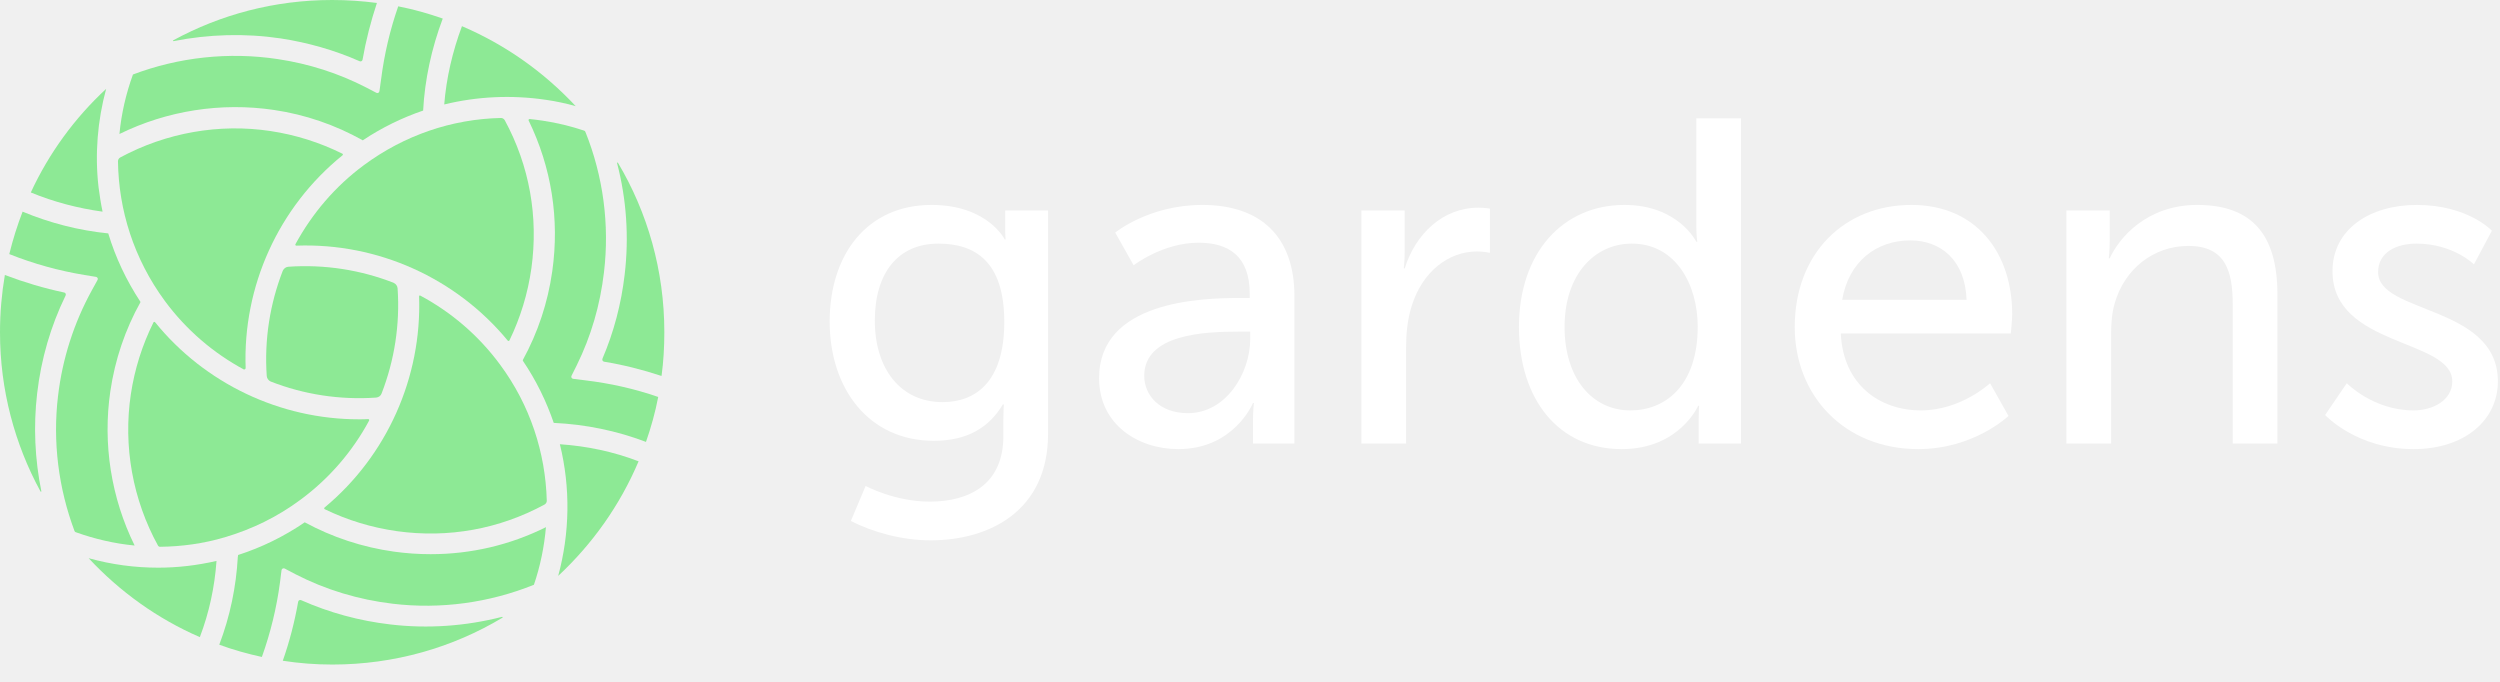
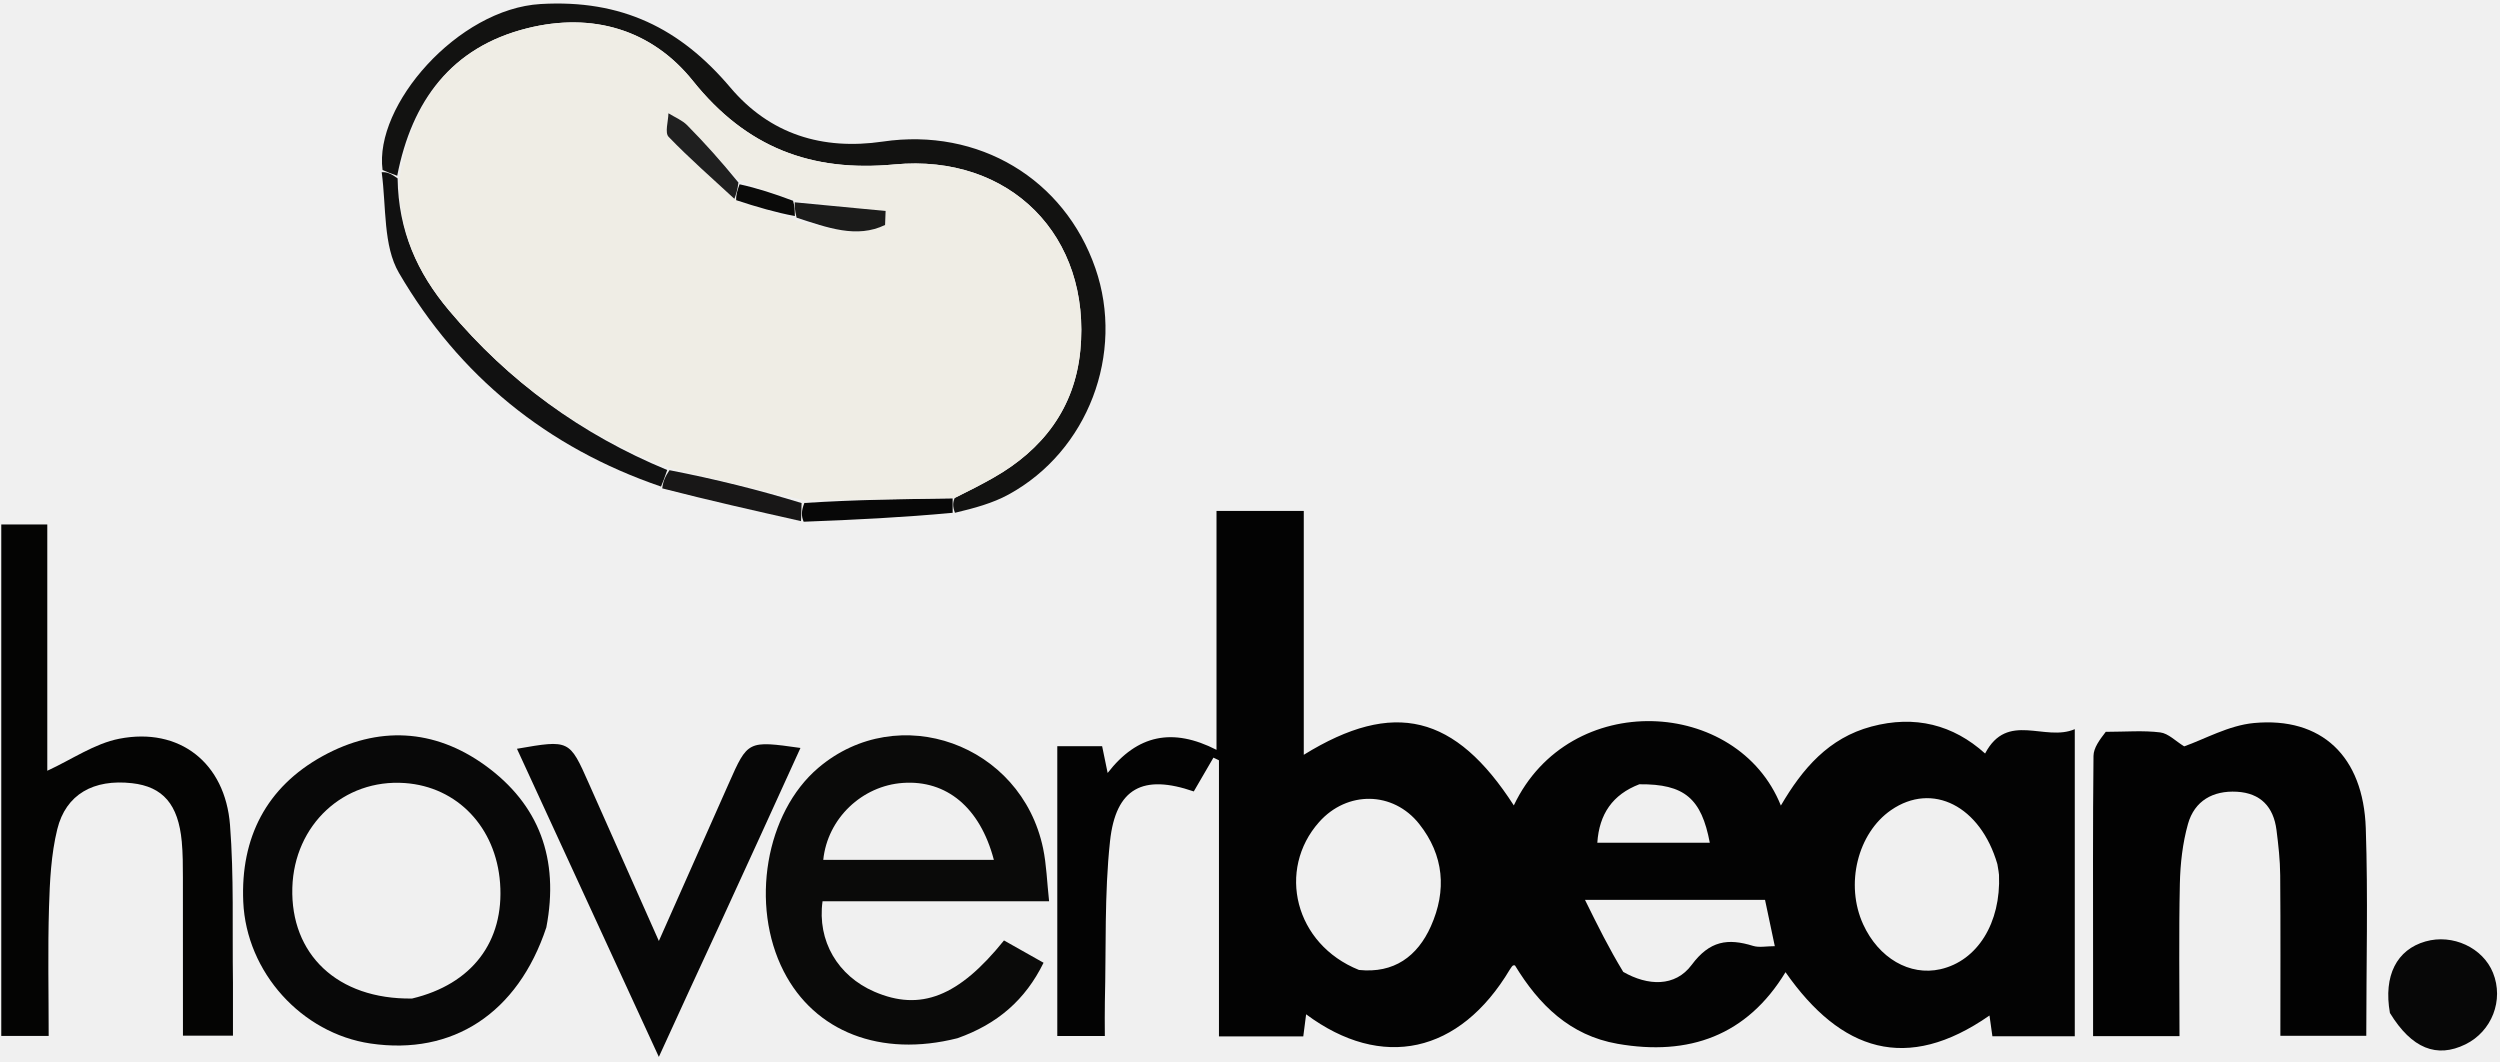
- <svg xmlns="http://www.w3.org/2000/svg" width="143" height="39" viewBox="0 0 143 39" fill="none">
-   <path d="M49.513 27.797L48.669 29.8C49.961 30.459 51.621 30.907 53.228 30.907C56.602 30.907 59.949 29.22 59.949 24.819V12.038H57.498V13.276C57.498 13.514 57.524 13.698 57.524 13.698H57.471C57.471 13.698 56.496 11.722 53.281 11.722C49.592 11.722 47.457 14.568 47.457 18.389C47.457 22.236 49.697 25.214 53.413 25.214C55.337 25.214 56.575 24.45 57.366 23.132H57.419C57.419 23.132 57.392 23.554 57.392 23.976V24.951C57.392 27.665 55.495 28.693 53.176 28.693C51.173 28.693 49.513 27.797 49.513 27.797ZM53.914 23.001C51.516 23.001 50.04 21.103 50.04 18.336C50.04 15.622 51.357 13.935 53.676 13.935C55.758 13.935 57.445 14.937 57.445 18.415C57.445 21.894 55.758 23.001 53.914 23.001Z" fill="white" />
-   <path d="M62.868 21.63C62.868 24.292 65.108 25.689 67.4 25.689C70.589 25.689 71.67 23.053 71.67 23.053H71.722C71.722 23.053 71.67 23.501 71.67 24.108V25.372H74.041V16.939C74.041 13.566 72.144 11.722 68.771 11.722C65.714 11.722 63.79 13.303 63.79 13.303L64.844 15.174C64.844 15.174 66.504 13.883 68.56 13.883C70.247 13.883 71.485 14.62 71.485 16.808V17.045H70.906C68.665 17.045 62.868 17.229 62.868 21.63ZM65.45 21.498C65.45 19.1 68.929 18.969 70.853 18.969H71.512V19.39C71.512 21.367 70.115 23.633 67.954 23.633C66.294 23.633 65.45 22.579 65.45 21.498Z" fill="white" />
-   <path d="M77.871 25.372H80.427V19.917C80.427 19.1 80.506 18.283 80.744 17.519C81.35 15.543 82.852 14.383 84.486 14.383C84.881 14.383 85.224 14.462 85.224 14.462V11.932C85.224 11.932 84.907 11.88 84.565 11.88C82.509 11.88 80.954 13.408 80.348 15.358H80.296C80.296 15.358 80.348 14.91 80.348 14.357V12.038H77.871V25.372Z" fill="white" />
-   <path d="M86.884 18.705C86.884 22.843 89.15 25.689 92.761 25.689C96.055 25.689 97.135 23.212 97.135 23.212H97.188C97.188 23.212 97.162 23.58 97.162 24.108V25.372H99.586V6.767H97.03V12.934C97.03 13.434 97.083 13.83 97.083 13.83H97.03C97.03 13.83 96.002 11.722 92.919 11.722C89.388 11.722 86.884 14.462 86.884 18.705ZM89.493 18.705C89.493 15.675 91.232 13.935 93.34 13.935C95.87 13.935 97.109 16.307 97.109 18.679C97.109 22.078 95.238 23.475 93.261 23.475C91.048 23.475 89.493 21.604 89.493 18.705Z" fill="white" />
-   <path d="M102.659 18.705C102.659 22.658 105.531 25.689 109.721 25.689C112.91 25.689 114.886 23.791 114.886 23.791L113.832 21.92C113.832 21.92 112.172 23.475 109.879 23.475C107.507 23.475 105.426 21.999 105.294 19.074H115.018C115.018 19.074 115.097 18.31 115.097 17.967C115.097 14.515 113.094 11.722 109.326 11.722C105.531 11.722 102.659 14.462 102.659 18.705ZM105.373 17.15C105.742 14.963 107.323 13.751 109.273 13.751C110.986 13.751 112.409 14.857 112.488 17.15H105.373Z" fill="white" />
-   <path d="M118.199 25.372H120.755V19.127C120.755 18.468 120.808 17.862 120.966 17.335C121.519 15.411 123.153 14.067 125.182 14.067C127.317 14.067 127.712 15.543 127.712 17.414V25.372H130.268V16.834C130.268 13.434 128.819 11.722 125.683 11.722C122.784 11.722 121.203 13.619 120.676 14.778H120.623C120.623 14.778 120.676 14.331 120.676 13.803V12.038H118.199V25.372Z" fill="white" />
-   <path d="M132.997 23.738C132.997 23.738 134.789 25.689 138.057 25.689C140.982 25.689 142.879 24.028 142.879 21.815C142.879 17.44 136.028 17.967 136.028 15.569C136.028 14.409 137.108 13.935 138.215 13.935C140.323 13.935 141.509 15.121 141.509 15.121L142.537 13.197C142.537 13.197 141.166 11.722 138.241 11.722C135.58 11.722 133.419 13.092 133.419 15.516C133.419 19.865 140.27 19.364 140.27 21.815C140.27 22.895 139.164 23.475 138.057 23.475C135.738 23.475 134.236 21.92 134.236 21.92L132.997 23.738Z" fill="white" />
-   <path d="M2.125 22.501C2.354 20.533 2.897 18.662 3.754 16.9C3.79 16.827 3.742 16.743 3.67 16.731C2.523 16.489 1.388 16.151 0.278 15.729C0.097 16.791 0 17.889 0 19.012C0 22.307 0.845 25.41 2.318 28.114C2.33 28.138 2.366 28.126 2.366 28.102C1.992 26.267 1.907 24.372 2.125 22.501Z" fill="#8DE995" />
-   <path d="M5.492 15.837C5.577 15.849 5.625 15.946 5.577 16.018L5.251 16.61C4.225 18.481 3.573 20.509 3.32 22.645C3.006 25.265 3.344 27.921 4.261 30.371C4.273 30.407 4.297 30.431 4.334 30.443C5.42 30.83 6.543 31.095 7.701 31.204C6.362 28.488 5.867 25.386 6.313 22.368C6.579 20.569 7.158 18.855 8.039 17.274C7.219 16.03 6.603 14.715 6.192 13.351C4.515 13.182 2.861 12.759 1.292 12.107C0.99 12.892 0.736 13.701 0.531 14.534C1.919 15.089 3.368 15.487 4.828 15.729L5.492 15.837Z" fill="#8DE995" />
-   <path d="M16.055 2.197C17.624 2.438 19.145 2.873 20.569 3.501C20.642 3.537 20.726 3.489 20.738 3.416C20.931 2.306 21.209 1.231 21.559 0.169C20.726 0.06 19.869 0 19 0C15.704 0 12.614 0.833 9.91 2.306C9.886 2.318 9.898 2.354 9.922 2.354C11.938 1.956 14.015 1.895 16.055 2.197Z" fill="#8DE995" />
-   <path d="M35.731 15.705C35.537 17.37 35.115 18.988 34.463 20.509C34.427 20.593 34.475 20.678 34.56 20.69C35.67 20.871 36.757 21.149 37.819 21.499C37.831 21.499 37.843 21.499 37.843 21.487C37.952 20.678 38 19.845 38 19C38 15.463 37.034 12.144 35.344 9.307C35.332 9.283 35.296 9.295 35.296 9.331C35.839 11.407 35.984 13.568 35.731 15.705Z" fill="#8DE995" />
-   <path d="M21.704 5.215C21.692 5.299 21.607 5.348 21.535 5.311L20.931 4.997C19.362 4.189 17.66 3.645 15.886 3.38C13.085 2.957 10.224 3.271 7.605 4.261C7.206 5.36 6.941 6.506 6.832 7.665C9.56 6.325 12.651 5.842 15.668 6.289C17.467 6.555 19.181 7.146 20.75 8.027C21.837 7.303 22.996 6.736 24.203 6.325C24.299 4.539 24.686 2.764 25.325 1.062C24.504 0.773 23.647 0.531 22.778 0.362C22.308 1.714 21.982 3.102 21.8 4.527L21.704 5.215Z" fill="#8DE995" />
-   <path d="M14.051 21.052C13.882 16.368 15.934 11.842 19.591 8.884C19.628 8.86 19.616 8.8 19.579 8.788C18.288 8.148 16.912 7.713 15.475 7.496C12.53 7.05 9.5 7.593 6.881 9.005C6.796 9.053 6.748 9.138 6.748 9.222C6.784 12.011 7.653 14.799 9.428 17.213C10.647 18.867 12.204 20.195 13.954 21.137C14.003 21.137 14.051 21.1 14.051 21.052Z" fill="#8DE995" />
-   <path d="M21.825 22.513C22.561 20.617 22.887 18.565 22.742 16.489C22.73 16.356 22.645 16.236 22.513 16.175C20.63 15.439 18.565 15.113 16.489 15.258C16.356 15.27 16.236 15.354 16.175 15.487C15.439 17.382 15.113 19.434 15.258 21.511C15.27 21.643 15.354 21.764 15.487 21.825C17.37 22.561 19.434 22.887 21.511 22.742C21.656 22.73 21.776 22.645 21.825 22.513Z" fill="#8DE995" />
-   <path d="M21.113 24.058C21.137 24.022 21.1 23.961 21.052 23.973C20.883 23.985 20.702 23.985 20.533 23.985C16.03 23.985 11.721 21.945 8.872 18.433C8.848 18.396 8.788 18.409 8.776 18.445C8.136 19.736 7.701 21.113 7.484 22.549C7.038 25.53 7.593 28.584 9.041 31.216C9.065 31.252 9.102 31.276 9.15 31.276C10.381 31.264 11.637 31.095 12.856 30.733C14.413 30.274 15.874 29.562 17.189 28.584C18.843 27.365 20.171 25.808 21.113 24.058Z" fill="#8DE995" />
-   <path d="M20.823 9.44C19.169 10.659 17.853 12.216 16.9 13.966C16.875 14.002 16.912 14.063 16.96 14.051C21.595 13.882 26.086 15.898 29.043 19.483C29.067 19.519 29.128 19.507 29.14 19.471C29.767 18.179 30.19 16.791 30.395 15.354C30.806 12.397 30.287 9.488 28.874 6.88C28.826 6.796 28.741 6.748 28.657 6.748C25.844 6.808 23.128 7.738 20.823 9.44Z" fill="#8DE995" />
-   <path d="M32.785 21.668C32.701 21.656 32.653 21.571 32.689 21.499L32.99 20.895C33.811 19.229 34.33 17.443 34.548 15.572C34.874 12.844 34.499 10.067 33.485 7.544C33.473 7.508 33.449 7.484 33.413 7.472C32.653 7.218 31.868 7.025 31.059 6.905C30.806 6.868 30.552 6.832 30.299 6.808C30.25 6.808 30.214 6.856 30.238 6.893C31.542 9.572 32.013 12.518 31.59 15.511C31.337 17.31 30.769 19.012 29.912 20.581C29.9 20.605 29.9 20.63 29.912 20.642C30.673 21.764 31.252 22.959 31.675 24.191C31.687 24.191 31.687 24.191 31.699 24.191C33.498 24.275 35.26 24.637 36.95 25.277C37.24 24.444 37.481 23.587 37.65 22.706C36.286 22.235 34.886 21.921 33.449 21.752L32.785 21.668Z" fill="#8DE995" />
-   <path d="M23.973 16.96C24.13 21.583 22.139 26.062 18.565 29.031C18.529 29.055 18.541 29.116 18.578 29.128C19.869 29.755 21.257 30.178 22.706 30.383C25.651 30.794 28.56 30.262 31.144 28.862C31.228 28.814 31.276 28.729 31.276 28.645C31.204 25.917 30.335 23.189 28.597 20.847C27.377 19.193 25.82 17.865 24.07 16.924C24.009 16.875 23.961 16.912 23.973 16.96Z" fill="#8DE995" />
-   <path d="M22.332 35.719C20.557 35.513 18.831 35.043 17.226 34.33C17.153 34.294 17.069 34.343 17.056 34.415C16.851 35.574 16.562 36.696 16.175 37.795C17.105 37.94 18.046 38.012 19.012 38.012C22.573 38.012 25.905 37.034 28.741 35.332C28.765 35.32 28.753 35.284 28.717 35.284C26.641 35.815 24.48 35.972 22.332 35.719Z" fill="#8DE995" />
-   <path d="M16.103 32.616C16.115 32.532 16.199 32.483 16.284 32.52L16.9 32.846C18.638 33.739 20.521 34.306 22.476 34.535C25.217 34.861 27.993 34.475 30.54 33.449C30.902 32.387 31.131 31.276 31.228 30.154C29.164 31.18 26.931 31.699 24.637 31.699C23.937 31.699 23.237 31.651 22.537 31.554C20.726 31.3 19.012 30.733 17.431 29.876C16.248 30.685 14.968 31.312 13.616 31.747C13.616 31.783 13.616 31.832 13.604 31.844C13.508 33.57 13.158 35.26 12.542 36.877C13.326 37.167 14.147 37.396 14.98 37.578C15.475 36.189 15.825 34.765 16.018 33.292L16.103 32.616Z" fill="#8DE995" />
-   <path d="M11.431 36.443C11.963 35.043 12.276 33.594 12.385 32.085C11.274 32.339 10.164 32.471 9.053 32.471C7.701 32.471 6.362 32.29 5.07 31.928C6.844 33.836 9.005 35.393 11.431 36.443Z" fill="#8DE995" />
-   <path d="M25.41 5.975C27.293 5.516 29.261 5.42 31.228 5.71C31.808 5.794 32.375 5.915 32.93 6.072C31.119 4.128 28.91 2.559 26.424 1.497C25.881 2.957 25.53 4.466 25.41 5.975Z" fill="#8DE995" />
-   <path d="M1.762 11.009C3.078 11.552 4.466 11.914 5.867 12.107C5.77 11.649 5.698 11.178 5.637 10.707C5.42 8.824 5.577 6.905 6.072 5.082C4.273 6.748 2.8 8.764 1.762 11.009Z" fill="#8DE995" />
-   <path d="M31.928 32.942C33.884 31.119 35.465 28.898 36.527 26.387C35.079 25.832 33.582 25.518 32.025 25.41C32.64 27.909 32.592 30.504 31.928 32.942Z" fill="#8DE995" />
+ <svg xmlns="http://www.w3.org/2000/svg" width="412" height="175" viewBox="0 0 412 175" fill="none">
+   <path d="M248.812 159.791C240.55 173.641 227.74 176.446 215.249 167.157C215.078 168.489 214.926 169.667 214.781 170.799C210.039 170.799 205.587 170.799 200.884 170.799C200.884 155.499 200.884 140.398 200.884 125.297C200.58 125.15 200.277 125.004 199.973 124.858C198.893 126.716 197.814 128.573 196.735 130.429C188.399 127.55 183.878 129.829 182.931 138.63C181.991 147.367 182.302 156.24 182.083 165.053C182.038 166.858 182.076 168.664 182.076 170.736C179.392 170.736 176.972 170.736 174.241 170.736C174.241 154.934 174.241 139.051 174.241 122.976C176.644 122.976 178.926 122.976 181.632 122.976C181.871 124.136 182.143 125.455 182.54 127.383C187.448 121.044 193.263 119.891 200.481 123.573C200.481 110.163 200.481 97.321 200.481 84.205C205.411 84.205 209.852 84.205 214.862 84.205C214.862 97.345 214.862 110.7 214.862 124.392C229.733 115.204 239.843 117.784 249.477 132.733C258.629 113.447 286.372 114.978 293.486 132.758C297.054 126.654 301.366 121.617 308.416 119.733C315.59 117.816 321.881 119.433 327.145 124.178C330.822 117.184 336.966 122.299 341.923 120.167C341.923 137.467 341.923 154.012 341.923 170.782C337.415 170.782 332.971 170.782 328.347 170.782C328.191 169.666 328.037 168.563 327.868 167.356C314.246 176.854 303.383 173.278 294.253 160.215C287.902 170.676 278.341 174.077 266.565 172.017C258.749 170.65 253.637 165.619 249.683 159.126C249.65 159.071 249.427 159.069 249.339 159.121C249.201 159.203 249.103 159.352 248.812 159.791ZM329.168 142.411C326.384 132.836 318.473 128.807 311.66 133.496C306.117 137.311 304.047 145.767 307.049 152.33C309.597 157.898 314.716 160.873 319.779 159.727C325.883 158.345 329.77 152.091 329.435 144.174C329.421 143.843 329.344 143.515 329.168 142.411ZM223.96 159.849C229.729 160.445 233.59 157.615 235.81 152.65C238.441 146.766 237.979 140.953 233.881 135.783C229.581 130.359 222.001 130.284 217.39 135.474C210.406 143.334 213.336 155.591 223.96 159.849ZM267.51 160.17C271.567 162.491 276.066 162.68 278.788 159.013C281.753 155.019 284.755 154.595 288.897 155.88C289.913 156.195 291.109 155.927 292.488 155.927C291.904 153.164 291.377 150.667 290.877 148.3C281.263 148.3 272.051 148.3 261.206 148.3C263.372 152.685 265.119 156.222 267.51 160.17ZM270.16 129.248C265.752 130.945 263.549 134.154 263.238 138.882C269.619 138.882 275.677 138.882 281.774 138.882C280.402 131.622 277.643 129.178 270.16 129.248Z" fill="#030303" />
+   <path d="M347.029 120.606C350.355 120.597 353.217 120.354 356.006 120.701C357.348 120.867 358.553 122.146 359.951 123.001C363.293 121.833 367.284 119.544 371.452 119.155C382.594 118.115 389.48 124.631 389.88 136.478C390.262 147.774 389.963 159.093 389.963 170.701C385.299 170.701 380.75 170.701 375.805 170.701C375.805 161.787 375.85 153.002 375.777 144.218C375.756 141.734 375.479 139.241 375.164 136.773C374.679 132.979 372.554 130.697 368.636 130.478C364.689 130.257 361.65 131.981 360.58 135.787C359.692 138.944 359.313 142.324 359.241 145.616C359.061 153.909 359.182 162.209 359.182 170.751C354.446 170.751 350.015 170.751 344.939 170.751C344.939 166.74 344.939 162.651 344.939 158.561C344.939 147.233 344.886 135.904 345.009 124.576C345.023 123.25 346.003 121.935 347.029 120.606Z" fill="#020202" />
+   <path d="M38.391 161.918C38.391 165.058 38.391 167.711 38.391 170.682C35.619 170.682 33.095 170.682 30.15 170.682C30.15 161.92 30.16 153.294 30.142 144.667C30.137 142.669 30.141 140.661 29.954 138.674C29.38 132.55 26.848 129.64 21.743 129.069C15.449 128.365 10.859 130.874 9.438 136.662C8.42 140.809 8.207 145.206 8.077 149.505C7.867 156.475 8.021 163.456 8.021 170.717C5.38 170.717 2.963 170.717 0.21 170.717C0.21 142.797 0.21 114.751 0.21 86.435C2.657 86.435 5.059 86.435 7.793 86.435C7.793 100.103 7.793 113.709 7.793 127.021C11.852 125.155 15.581 122.539 19.663 121.743C29.57 119.812 37.105 125.691 37.906 135.958C38.566 144.41 38.266 152.937 38.391 161.918Z" fill="#040403" />
+   <path d="M157.781 171.101C145.108 174.303 134.25 170.025 129.159 160.083C123.568 149.165 126.164 133.916 134.87 126.53C148.045 115.353 168.31 122.593 171.903 139.817C172.464 142.509 172.539 145.303 172.891 148.53C160.013 148.53 147.751 148.53 135.555 148.53C134.655 155.072 138.077 160.83 144.101 163.434C151.684 166.712 157.994 164.268 165.457 154.985C167.52 156.148 169.634 157.34 171.978 158.661C168.978 164.784 164.378 168.767 157.781 171.101ZM145.564 141.704C151.579 141.704 157.593 141.704 163.788 141.704C161.502 133.014 155.947 128.538 148.819 129.024C142.072 129.483 136.371 134.872 135.673 141.704C138.661 141.704 141.628 141.704 145.564 141.704Z" fill="#0A0A09" />
+   <path d="M90.036 152.833C85.325 167.016 74.585 173.969 61.05 171.969C49.745 170.299 40.595 160.267 40.089 148.614C39.632 138.073 43.88 129.725 53.172 124.604C62.249 119.601 71.556 120.06 79.968 126.146C88.854 132.576 92.197 141.554 90.036 152.833ZM67.905 164.558C77.772 162.21 83.124 155.194 82.413 145.538C81.735 136.339 75.376 129.658 66.715 129.046C56.642 128.335 48.482 135.926 48.177 146.29C47.855 157.228 55.56 164.718 67.905 164.558Z" fill="#080808" />
+   <path d="M118.516 152.574C115.156 159.809 111.991 166.722 108.578 174.177C100.608 156.87 92.926 140.187 85.195 123.398C93.854 121.895 93.845 121.899 97.038 129.106C100.731 137.439 104.441 145.764 108.58 155.074C112.654 145.896 116.381 137.518 120.092 129.134C123.233 122.038 123.225 122.035 131.916 123.262C127.49 132.981 123.101 142.616 118.516 152.574Z" fill="#070707" />
+   <path d="M63.048 28.016C61.618 17.379 75.438 1.457 89.103 0.663C102.466 -0.113 112.092 4.65 120.374 14.437C126.873 22.117 135.515 24.798 145.495 23.331C161.285 21.009 175.412 29.471 180.517 44.201C185.39 58.263 179.305 74.34 166.226 81.49C163.579 82.938 160.579 83.742 157.373 84.508C157 83.498 156.996 82.822 157.344 82.056C159.707 80.887 161.741 79.852 163.724 78.725C171.896 74.083 177.112 67.221 178.034 57.799C179.883 38.911 166.461 25.305 147.413 27.099C133.681 28.393 122.985 24.303 114.205 13.342C107.388 4.831 97.579 1.991 86.892 4.657C74.365 7.783 67.874 16.607 65.461 28.963C64.465 28.623 63.756 28.319 63.048 28.016Z" fill="#121211" />
+   <path d="M62.905 28.379C63.756 28.319 64.465 28.623 65.526 29.4C65.645 38.097 68.787 44.956 74.009 51.171C83.841 62.873 95.76 71.582 109.956 77.457C109.59 78.582 109.262 79.384 108.934 80.186C90.184 73.785 75.634 61.932 65.745 44.971C63.139 40.501 63.672 34.201 62.905 28.379Z" fill="#111111" />
+   <path d="M393.86 166.938C392.764 160.772 394.994 156.501 399.716 155.151C404.203 153.868 409.184 156.183 410.85 160.326C412.657 164.818 410.668 169.97 406.3 172.111C401.583 174.423 397.458 172.816 393.86 166.938Z" fill="#070707" />
+   <path d="M109.136 80.482C109.262 79.384 109.59 78.582 110.329 77.486C117.869 78.954 124.999 80.718 132.101 82.906C132.052 84.181 132.032 85.031 132.011 85.882C124.453 84.181 116.896 82.479 109.136 80.482Z" fill="#181717" />
+   <path d="M132.442 85.98C132.032 85.031 132.052 84.181 132.56 82.889C141.029 82.347 149.011 82.247 156.992 82.147C156.996 82.822 157 83.498 156.998 84.511C148.953 85.258 140.913 85.668 132.442 85.98Z" fill="#070707" />
+   <path d="M157.344 82.056C149.011 82.247 141.029 82.347 132.588 82.464C124.999 80.718 117.869 78.954 110.367 77.162C95.76 71.582 83.841 62.873 74.009 51.171C68.787 44.956 65.645 38.097 65.814 29.437C67.874 16.607 74.365 7.783 86.892 4.657C97.579 1.991 107.388 4.831 114.205 13.342C122.985 24.303 133.681 28.393 147.413 27.099C166.461 25.305 179.883 38.911 178.034 57.799C177.112 67.221 171.896 74.083 163.724 78.725C161.741 79.852 159.707 80.887 157.344 82.056ZM131.588 36.459C136.384 37.53 141.212 39.332 145.861 37.075C145.89 36.306 145.919 35.537 145.949 34.768C140.956 34.292 135.962 33.816 130.418 32.831C127.601 31.92 124.784 31.008 121.596 29.533C118.828 26.562 116.111 23.542 113.261 20.652C112.42 19.8 111.203 19.318 110.158 18.666C110.134 19.99 109.534 21.869 110.183 22.544C113.625 26.119 117.381 29.39 121.618 33.215C124.752 34.12 127.885 35.024 131.588 36.459Z" fill="#EFEDE5" />
+   <path d="M121.028 32.767C117.381 29.39 113.625 26.119 110.183 22.544C109.534 21.869 110.134 19.99 110.158 18.666C111.203 19.318 112.42 19.8 113.261 20.652C116.111 23.542 118.828 26.562 121.695 30.087C121.538 31.35 121.283 32.058 121.028 32.767Z" fill="#1F1F1F" />
+   <path d="M130.969 33.34C135.962 33.816 140.956 34.292 145.949 34.768C145.919 35.537 145.89 36.306 145.861 37.075C141.212 39.332 136.384 37.53 131.277 35.871C130.968 34.636 130.969 33.988 130.969 33.34Z" fill="#1B1B1A" />
+   <path d="M130.694 33.086C130.969 33.988 130.968 34.636 130.993 35.606C127.885 35.024 124.752 34.12 121.323 32.99C121.283 32.058 121.538 31.35 121.88 30.369C124.784 31.008 127.601 31.92 130.694 33.086Z" fill="#0A0A09" />
</svg>
